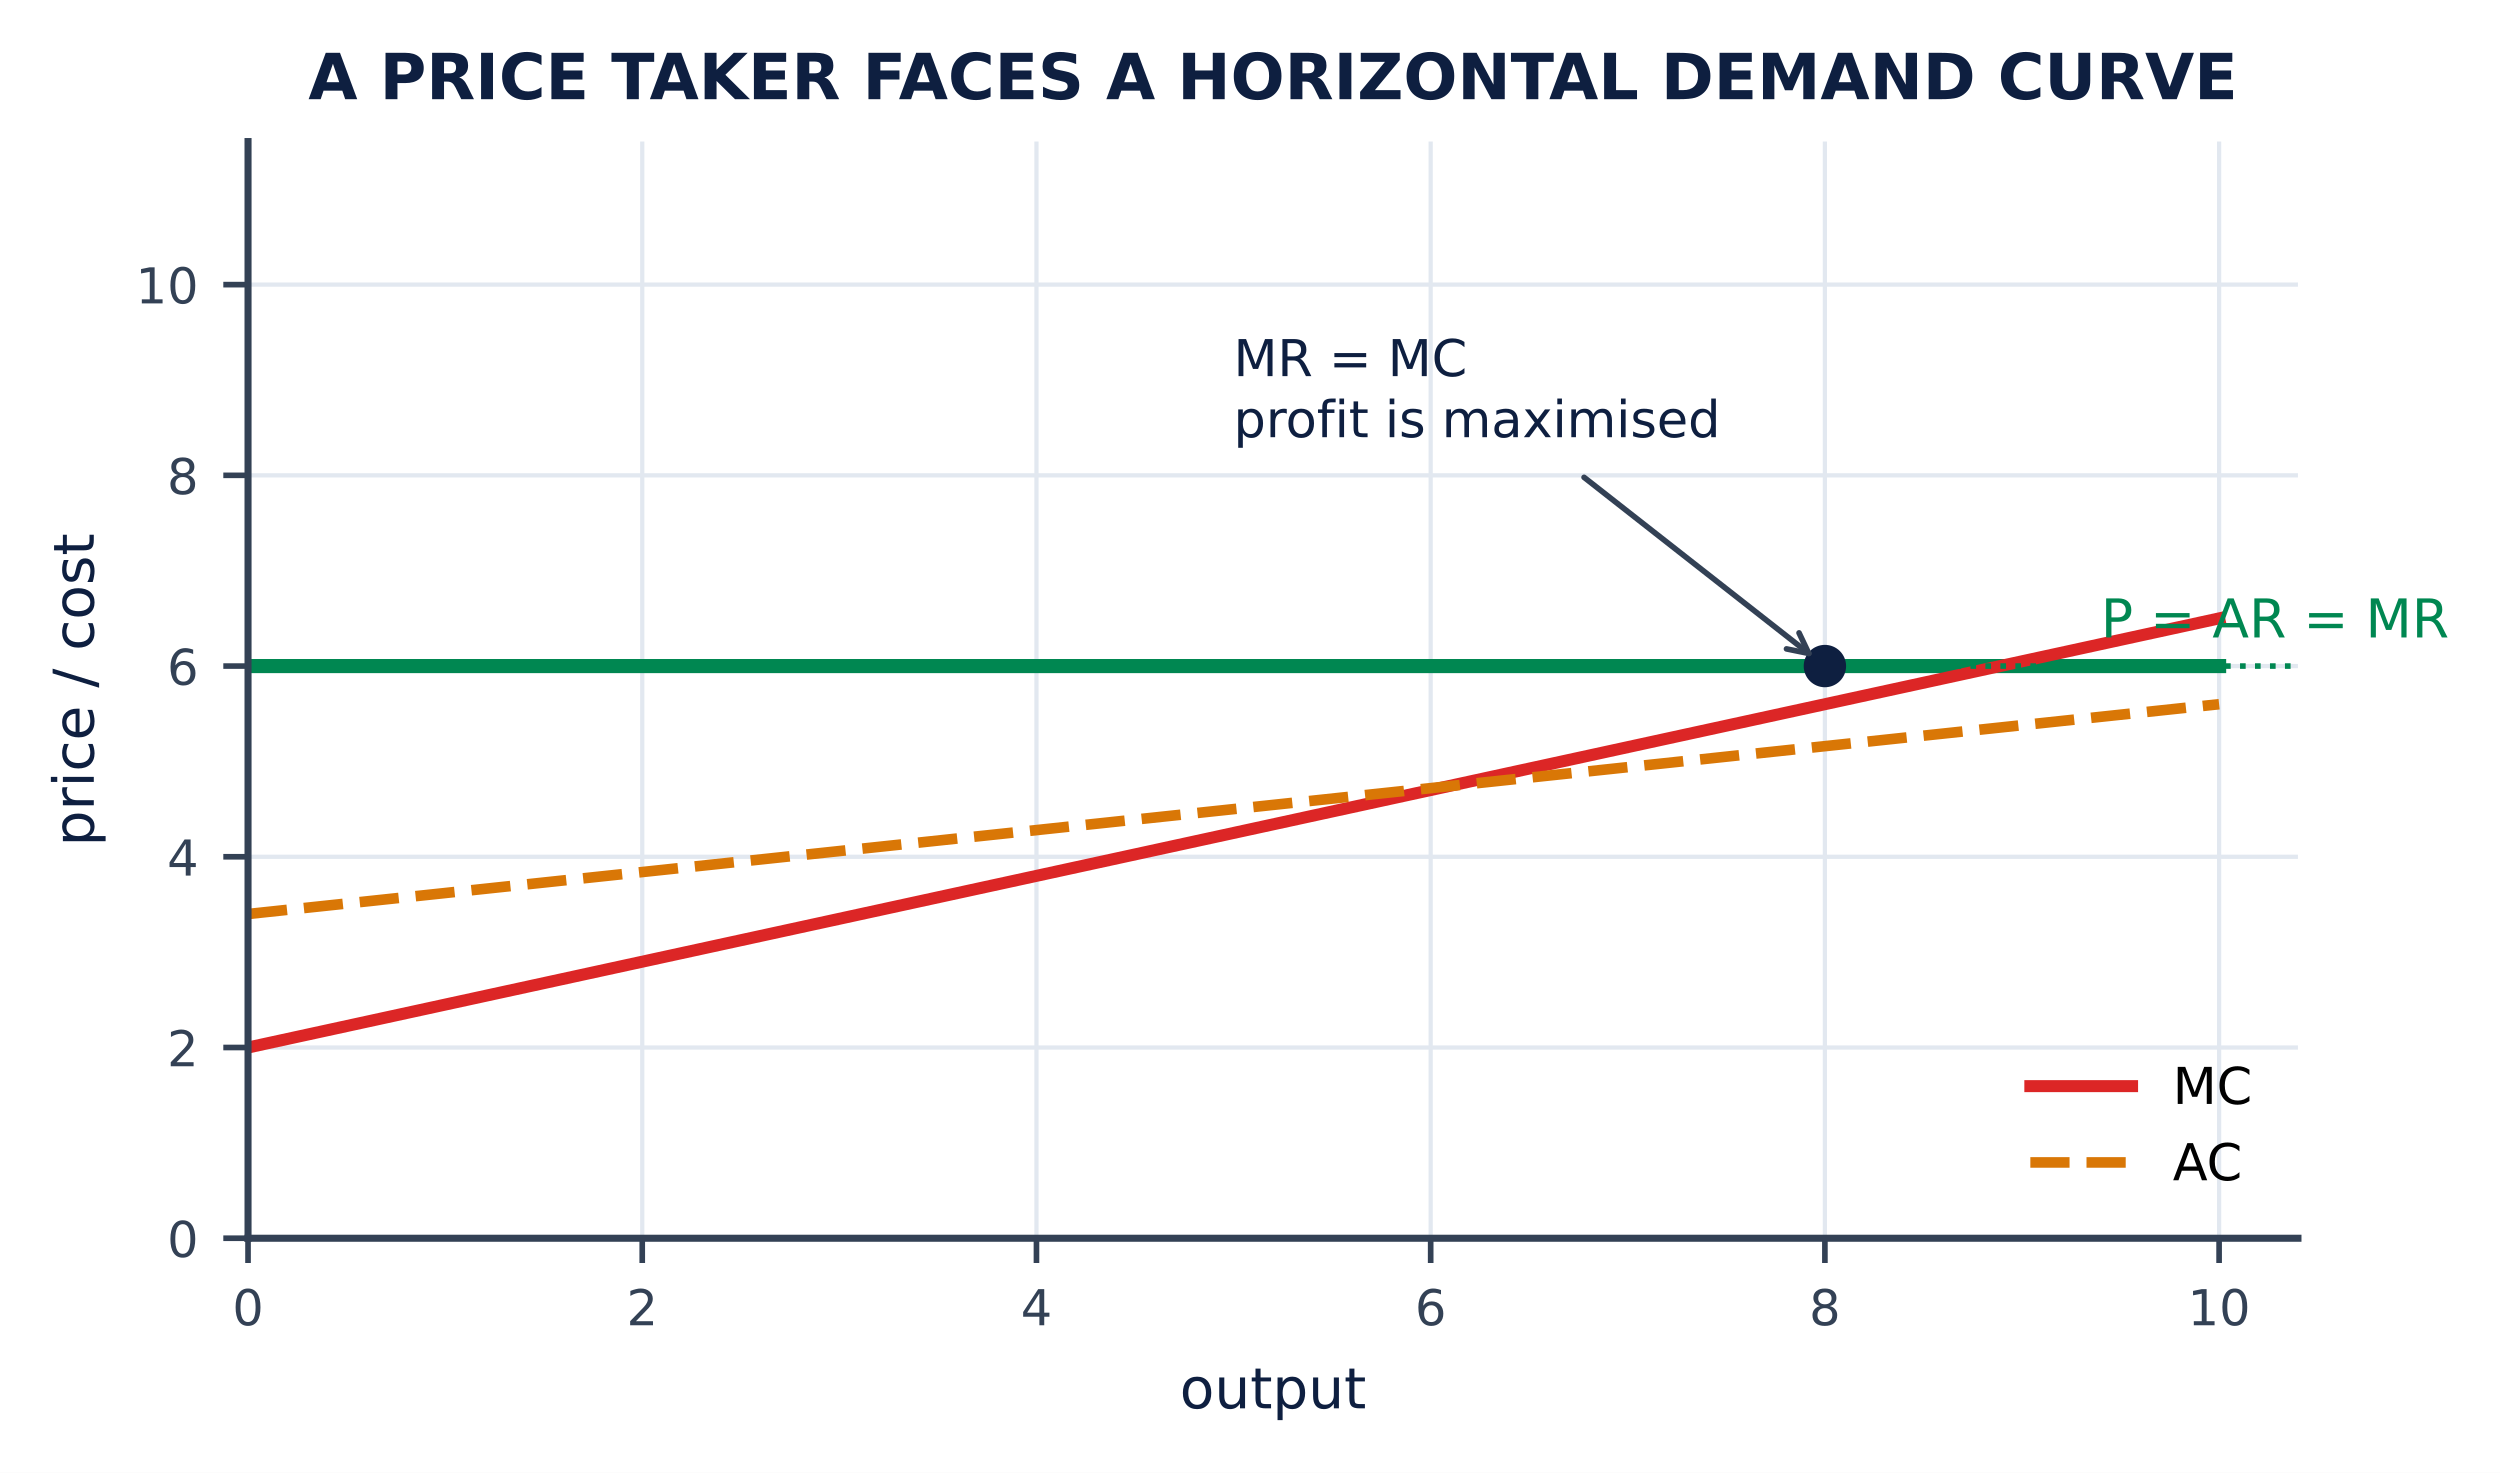
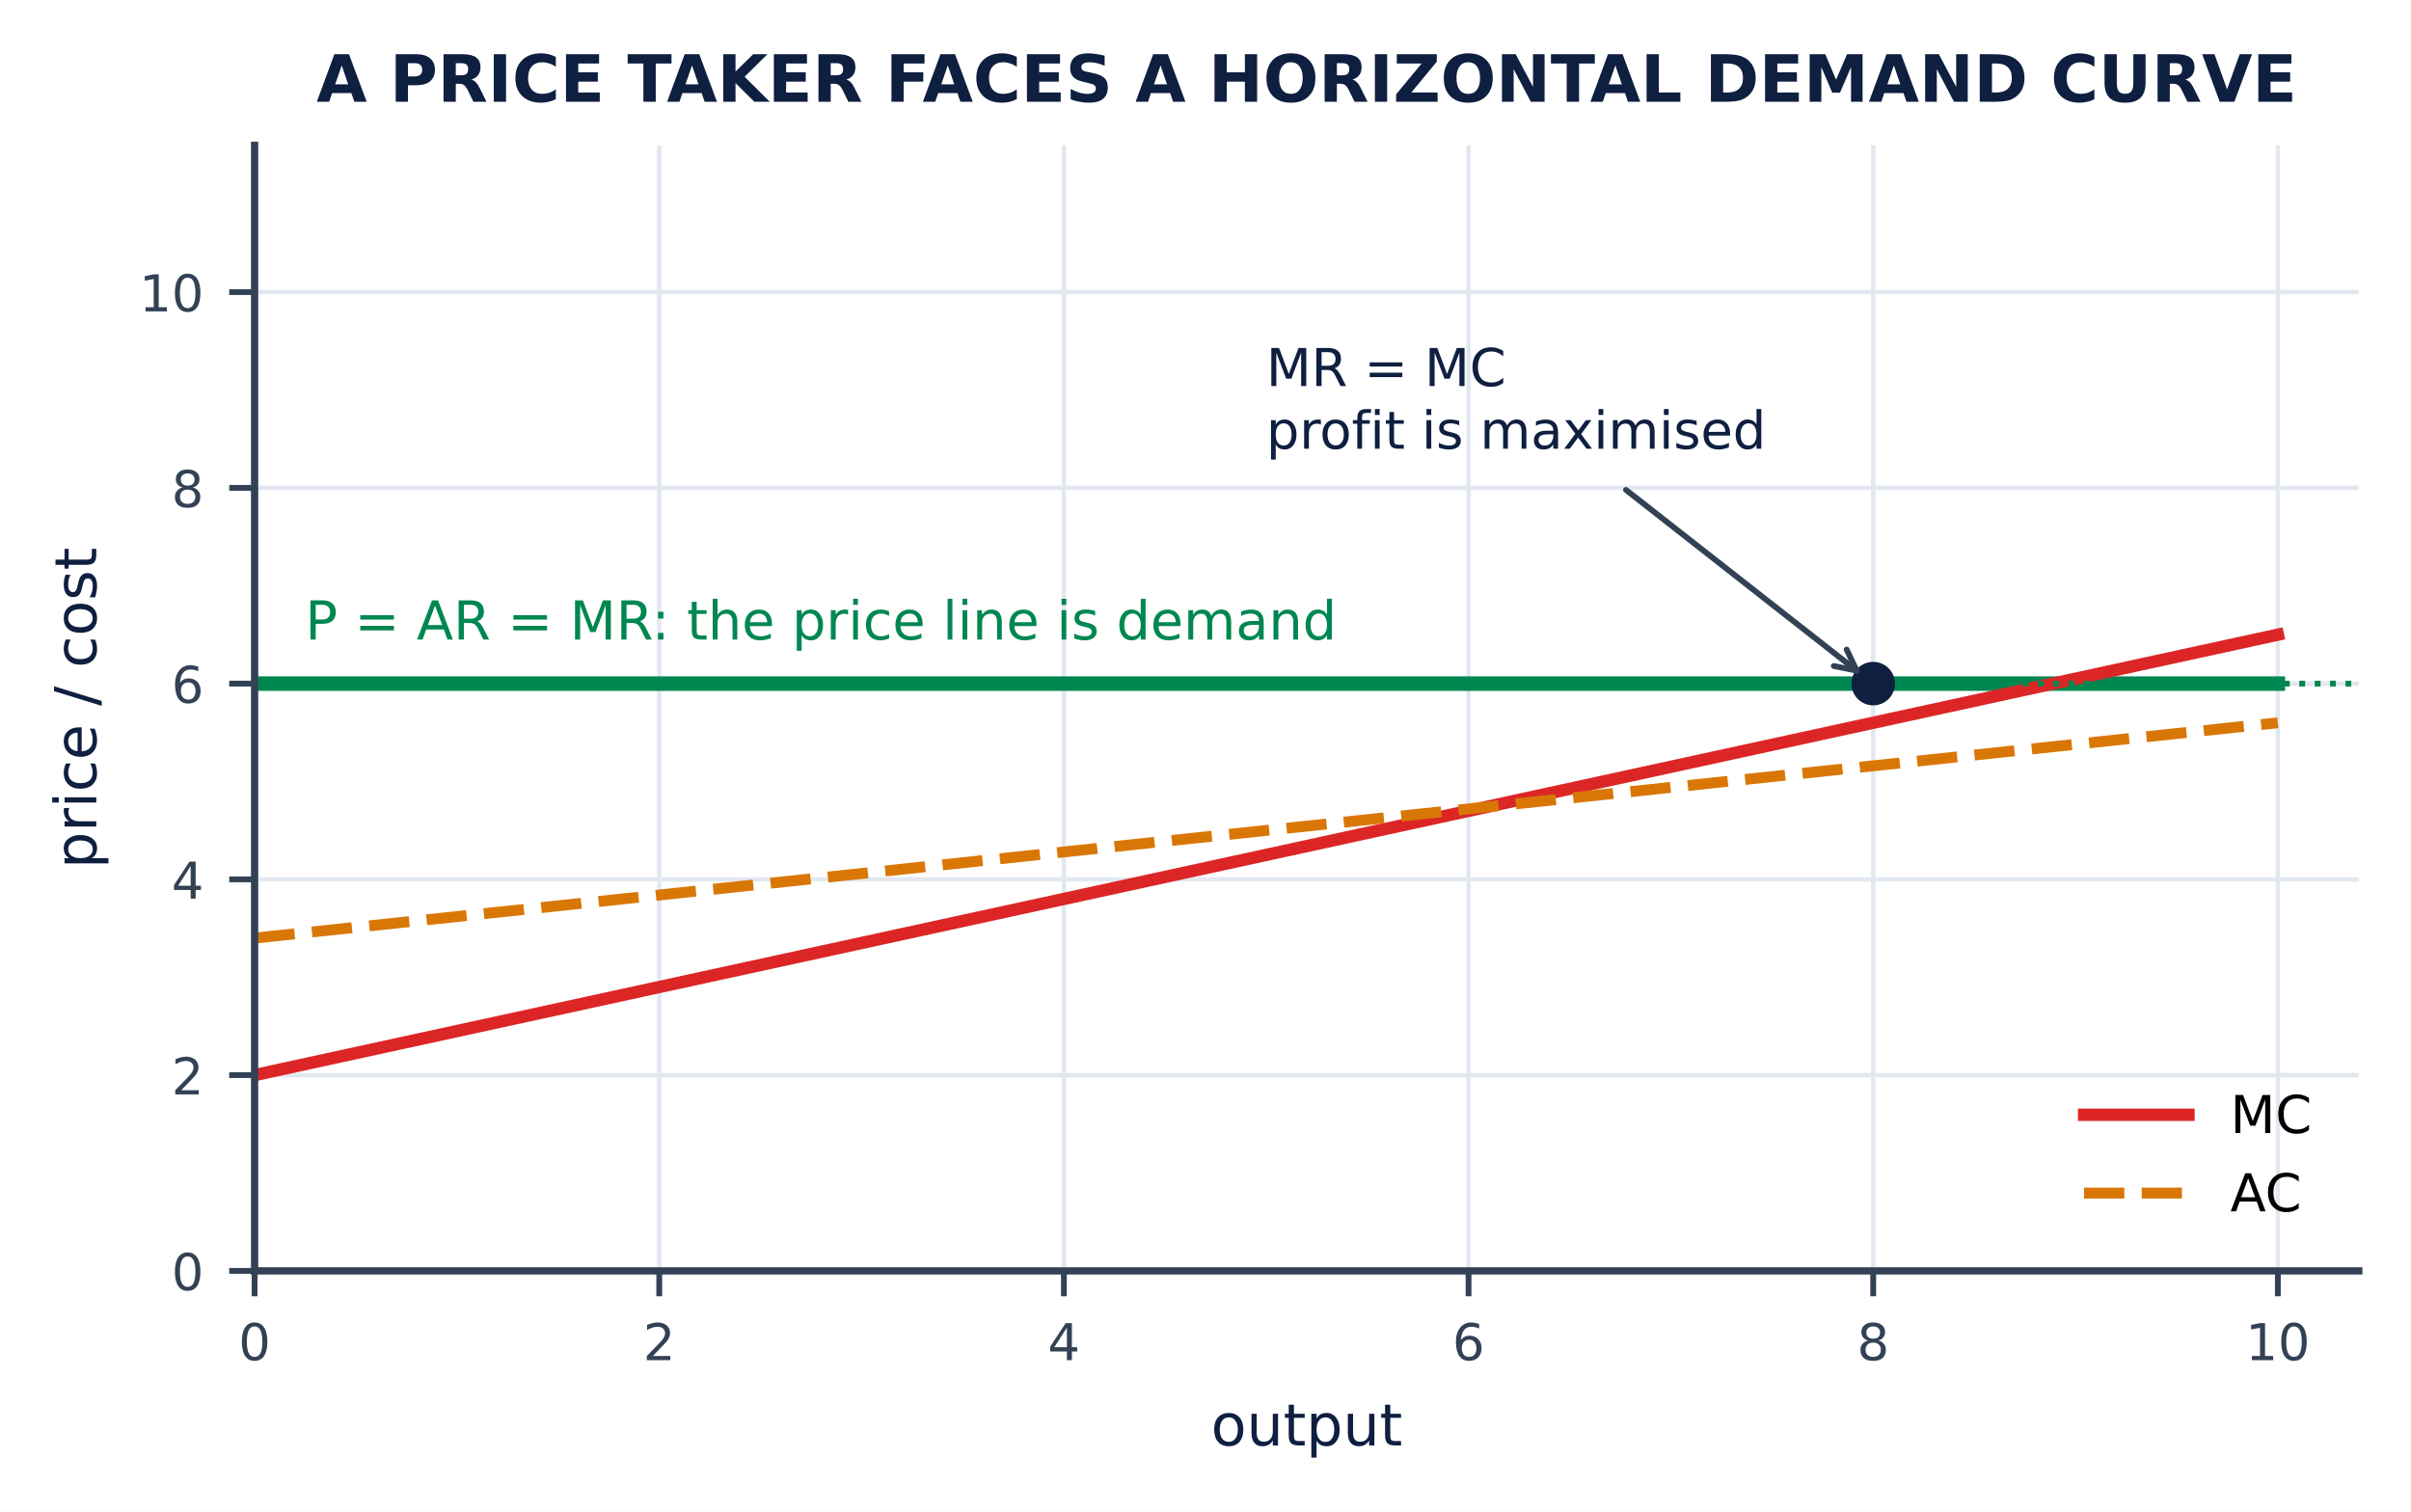
- <svg xmlns="http://www.w3.org/2000/svg" xmlns:xlink="http://www.w3.org/1999/xlink" width="353.867pt" height="208.47pt" viewBox="0 0 353.867 208.47" version="1.1">
+ <svg xmlns="http://www.w3.org/2000/svg" xmlns:xlink="http://www.w3.org/1999/xlink" width="332.468pt" height="208.47pt" viewBox="0 0 332.468 208.47" version="1.1">
  <defs>
    <style type="text/css">*{stroke-linejoin: round; stroke-linecap: butt}</style>
  </defs>
  <g id="figure_1">
    <g id="patch_1">
-       <path d="M 0 208.47  L 353.867 208.47  L 353.867 0  L 0 0  z " style="fill: #ffffff" />
+       <path d="M 0 208.47  L 332.468 208.47  L 332.468 0  L 0 0  z " style="fill: #ffffff" />
    </g>
    <g id="axes_1">
      <g id="patch_2">
        <path d="M 35.108 175.27  L 325.268 175.27  L 325.268 20.038  L 35.108 20.038  z " style="fill: #ffffff" />
      </g>
      <g id="matplotlib.axis_1">
        <g id="xtick_1">
          <g id="line2d_1">
            <path d="M 35.108 175.27  L 35.108 20.038  " clip-path="url(#pbc233b9532)" style="fill: none; stroke: #e2e8f0; stroke-width: 0.6; stroke-linecap: square" />
          </g>
          <g id="line2d_2">
            <defs>
              <path id="m8ef72950b3" d="M 0 0  L 0 3.5  " style="stroke: #334155; stroke-width: 0.8" />
            </defs>
            <g>
              <use xlink:href="#m8ef72950b3" x="35.108" y="175.27" style="fill: #334155; stroke: #334155; stroke-width: 0.8" />
            </g>
          </g>
          <g id="text_1">
            <text style="font-size: 7px; font-family: 'DejaVu Sans'; text-anchor: middle; fill: #334155" x="35.108" y="187.588" transform="rotate(-0 35.10813 187.5882)">0</text>
          </g>
        </g>
        <g id="xtick_2">
          <g id="line2d_3">
            <path d="M 90.908 175.27  L 90.908 20.038  " clip-path="url(#pbc233b9532)" style="fill: none; stroke: #e2e8f0; stroke-width: 0.6; stroke-linecap: square" />
          </g>
          <g id="line2d_4">
            <g>
              <use xlink:href="#m8ef72950b3" x="90.908" y="175.27" style="fill: #334155; stroke: #334155; stroke-width: 0.8" />
            </g>
          </g>
          <g id="text_2">
            <text style="font-size: 7px; font-family: 'DejaVu Sans'; text-anchor: middle; fill: #334155" x="90.908" y="187.588" transform="rotate(-0 90.90812 187.5882)">2</text>
          </g>
        </g>
        <g id="xtick_3">
          <g id="line2d_5">
            <path d="M 146.708 175.27  L 146.708 20.038  " clip-path="url(#pbc233b9532)" style="fill: none; stroke: #e2e8f0; stroke-width: 0.6; stroke-linecap: square" />
          </g>
          <g id="line2d_6">
            <g>
              <use xlink:href="#m8ef72950b3" x="146.708" y="175.27" style="fill: #334155; stroke: #334155; stroke-width: 0.8" />
            </g>
          </g>
          <g id="text_3">
            <text style="font-size: 7px; font-family: 'DejaVu Sans'; text-anchor: middle; fill: #334155" x="146.708" y="187.588" transform="rotate(-0 146.7081 187.5882)">4</text>
          </g>
        </g>
        <g id="xtick_4">
          <g id="line2d_7">
            <path d="M 202.508 175.27  L 202.508 20.038  " clip-path="url(#pbc233b9532)" style="fill: none; stroke: #e2e8f0; stroke-width: 0.6; stroke-linecap: square" />
          </g>
          <g id="line2d_8">
            <g>
              <use xlink:href="#m8ef72950b3" x="202.508" y="175.27" style="fill: #334155; stroke: #334155; stroke-width: 0.8" />
            </g>
          </g>
          <g id="text_4">
            <text style="font-size: 7px; font-family: 'DejaVu Sans'; text-anchor: middle; fill: #334155" x="202.508" y="187.588" transform="rotate(-0 202.5081 187.5882)">6</text>
          </g>
        </g>
        <g id="xtick_5">
          <g id="line2d_9">
            <path d="M 258.308 175.27  L 258.308 20.038  " clip-path="url(#pbc233b9532)" style="fill: none; stroke: #e2e8f0; stroke-width: 0.6; stroke-linecap: square" />
          </g>
          <g id="line2d_10">
            <g>
              <use xlink:href="#m8ef72950b3" x="258.308" y="175.27" style="fill: #334155; stroke: #334155; stroke-width: 0.8" />
            </g>
          </g>
          <g id="text_5">
            <text style="font-size: 7px; font-family: 'DejaVu Sans'; text-anchor: middle; fill: #334155" x="258.308" y="187.588" transform="rotate(-0 258.3081 187.5882)">8</text>
          </g>
        </g>
        <g id="xtick_6">
          <g id="line2d_11">
            <path d="M 314.108 175.27  L 314.108 20.038  " clip-path="url(#pbc233b9532)" style="fill: none; stroke: #e2e8f0; stroke-width: 0.6; stroke-linecap: square" />
          </g>
          <g id="line2d_12">
            <g>
              <use xlink:href="#m8ef72950b3" x="314.108" y="175.27" style="fill: #334155; stroke: #334155; stroke-width: 0.8" />
            </g>
          </g>
          <g id="text_6">
            <text style="font-size: 7px; font-family: 'DejaVu Sans'; text-anchor: middle; fill: #334155" x="314.108" y="187.588" transform="rotate(-0 314.1081 187.5882)">10</text>
          </g>
        </g>
        <g id="text_7">
          <text style="font-size: 8px; font-family: 'DejaVu Sans'; text-anchor: middle; fill: #0e1f40" x="180.188" y="199.348" transform="rotate(-0 180.1881 199.348)">output</text>
        </g>
      </g>
      <g id="matplotlib.axis_2">
        <g id="ytick_1">
          <g id="line2d_13">
            <path d="M 35.108 175.27  L 325.268 175.27  " clip-path="url(#pbc233b9532)" style="fill: none; stroke: #e2e8f0; stroke-width: 0.6; stroke-linecap: square" />
          </g>
          <g id="line2d_14">
            <defs>
              <path id="ma2e27340b0" d="M 0 0  L -3.5 0  " style="stroke: #334155; stroke-width: 0.8" />
            </defs>
            <g>
              <use xlink:href="#ma2e27340b0" x="35.108" y="175.27" style="fill: #334155; stroke: #334155; stroke-width: 0.8" />
            </g>
          </g>
          <g id="text_8">
            <text style="font-size: 7px; font-family: 'DejaVu Sans'; text-anchor: end; fill: #334155" x="28.108" y="177.929" transform="rotate(-0 28.10813 177.9291)">0</text>
          </g>
        </g>
        <g id="ytick_2">
          <g id="line2d_15">
            <path d="M 35.108 148.273  L 325.268 148.273  " clip-path="url(#pbc233b9532)" style="fill: none; stroke: #e2e8f0; stroke-width: 0.6; stroke-linecap: square" />
          </g>
          <g id="line2d_16">
            <g>
              <use xlink:href="#ma2e27340b0" x="35.108" y="148.273" style="fill: #334155; stroke: #334155; stroke-width: 0.8" />
            </g>
          </g>
          <g id="text_9">
            <text style="font-size: 7px; font-family: 'DejaVu Sans'; text-anchor: end; fill: #334155" x="28.108" y="150.932" transform="rotate(-0 28.10813 150.9322)">2</text>
          </g>
        </g>
        <g id="ytick_3">
          <g id="line2d_17">
            <path d="M 35.108 121.276  L 325.268 121.276  " clip-path="url(#pbc233b9532)" style="fill: none; stroke: #e2e8f0; stroke-width: 0.6; stroke-linecap: square" />
          </g>
          <g id="line2d_18">
            <g>
              <use xlink:href="#ma2e27340b0" x="35.108" y="121.276" style="fill: #334155; stroke: #334155; stroke-width: 0.8" />
            </g>
          </g>
          <g id="text_10">
            <text style="font-size: 7px; font-family: 'DejaVu Sans'; text-anchor: end; fill: #334155" x="28.108" y="123.935" transform="rotate(-0 28.10813 123.9353)">4</text>
          </g>
        </g>
        <g id="ytick_4">
          <g id="line2d_19">
            <path d="M 35.108 94.279  L 325.268 94.279  " clip-path="url(#pbc233b9532)" style="fill: none; stroke: #e2e8f0; stroke-width: 0.6; stroke-linecap: square" />
          </g>
          <g id="line2d_20">
            <g>
              <use xlink:href="#ma2e27340b0" x="35.108" y="94.279" style="fill: #334155; stroke: #334155; stroke-width: 0.8" />
            </g>
          </g>
          <g id="text_11">
            <text style="font-size: 7px; font-family: 'DejaVu Sans'; text-anchor: end; fill: #334155" x="28.108" y="96.938" transform="rotate(-0 28.10813 96.93846)">6</text>
          </g>
        </g>
        <g id="ytick_5">
          <g id="line2d_21">
            <path d="M 35.108 67.282  L 325.268 67.282  " clip-path="url(#pbc233b9532)" style="fill: none; stroke: #e2e8f0; stroke-width: 0.6; stroke-linecap: square" />
          </g>
          <g id="line2d_22">
            <g>
              <use xlink:href="#ma2e27340b0" x="35.108" y="67.282" style="fill: #334155; stroke: #334155; stroke-width: 0.8" />
            </g>
          </g>
          <g id="text_12">
            <text style="font-size: 7px; font-family: 'DejaVu Sans'; text-anchor: end; fill: #334155" x="28.108" y="69.942" transform="rotate(-0 28.10813 69.94159)">8</text>
          </g>
        </g>
        <g id="ytick_6">
          <g id="line2d_23">
            <path d="M 35.108 40.286  L 325.268 40.286  " clip-path="url(#pbc233b9532)" style="fill: none; stroke: #e2e8f0; stroke-width: 0.6; stroke-linecap: square" />
          </g>
          <g id="line2d_24">
            <g>
              <use xlink:href="#ma2e27340b0" x="35.108" y="40.286" style="fill: #334155; stroke: #334155; stroke-width: 0.8" />
            </g>
          </g>
          <g id="text_13">
            <text style="font-size: 7px; font-family: 'DejaVu Sans'; text-anchor: end; fill: #334155" x="28.108" y="42.945" transform="rotate(-0 28.10813 42.94472)">10</text>
          </g>
        </g>
        <g id="text_14">
          <text style="font-size: 8px; font-family: 'DejaVu Sans'; text-anchor: middle; fill: #0e1f40" x="13.279" y="97.654" transform="rotate(-90 13.27875 97.65389)">price / cost</text>
        </g>
      </g>
      <g id="line2d_25">
        <path d="M 35.108 94.279  L 37.926 94.279  L 40.744 94.279  L 43.563 94.279  L 46.381 94.279  L 49.199 94.279  L 52.017 94.279  L 54.835 94.279  L 57.654 94.279  L 60.472 94.279  L 63.29 94.279  L 66.108 94.279  L 68.926 94.279  L 71.744 94.279  L 74.563 94.279  L 77.381 94.279  L 80.199 94.279  L 83.017 94.279  L 85.835 94.279  L 88.654 94.279  L 91.472 94.279  L 94.29 94.279  L 97.108 94.279  L 99.926 94.279  L 102.744 94.279  L 105.563 94.279  L 108.381 94.279  L 111.199 94.279  L 114.017 94.279  L 116.835 94.279  L 119.654 94.279  L 122.472 94.279  L 125.29 94.279  L 128.108 94.279  L 130.926 94.279  L 133.744 94.279  L 136.563 94.279  L 139.381 94.279  L 142.199 94.279  L 145.017 94.279  L 147.835 94.279  L 150.654 94.279  L 153.472 94.279  L 156.29 94.279  L 159.108 94.279  L 161.926 94.279  L 164.744 94.279  L 167.563 94.279  L 170.381 94.279  L 173.199 94.279  L 176.017 94.279  L 178.835 94.279  L 181.654 94.279  L 184.472 94.279  L 187.29 94.279  L 190.108 94.279  L 192.926 94.279  L 195.744 94.279  L 198.563 94.279  L 201.381 94.279  L 204.199 94.279  L 207.017 94.279  L 209.835 94.279  L 212.654 94.279  L 215.472 94.279  L 218.29 94.279  L 221.108 94.279  L 223.926 94.279  L 226.744 94.279  L 229.563 94.279  L 232.381 94.279  L 235.199 94.279  L 238.017 94.279  L 240.835 94.279  L 243.654 94.279  L 246.472 94.279  L 249.29 94.279  L 252.108 94.279  L 254.926 94.279  L 257.744 94.279  L 260.563 94.279  L 263.381 94.279  L 266.199 94.279  L 269.017 94.279  L 271.835 94.279  L 274.654 94.279  L 277.472 94.279  L 280.29 94.279  L 283.108 94.279  L 285.926 94.279  L 288.744 94.279  L 291.563 94.279  L 294.381 94.279  L 297.199 94.279  L 300.017 94.279  L 302.835 94.279  L 305.654 94.279  L 308.472 94.279  L 311.29 94.279  L 314.108 94.279  " clip-path="url(#pbc233b9532)" style="fill: none; stroke: #008751; stroke-width: 2; stroke-linecap: square" />
      </g>
      <g id="line2d_26">
        <path d="M 35.108 148.273  L 37.926 147.659  L 40.744 147.046  L 43.563 146.432  L 46.381 145.819  L 49.199 145.205  L 52.017 144.592  L 54.835 143.978  L 57.654 143.364  L 60.472 142.751  L 63.29 142.137  L 66.108 141.524  L 68.926 140.91  L 71.744 140.297  L 74.563 139.683  L 77.381 139.07  L 80.199 138.456  L 83.017 137.842  L 85.835 137.229  L 88.654 136.615  L 91.472 136.002  L 94.29 135.388  L 97.108 134.775  L 99.926 134.161  L 102.744 133.547  L 105.563 132.934  L 108.381 132.32  L 111.199 131.707  L 114.017 131.093  L 116.835 130.48  L 119.654 129.866  L 122.472 129.252  L 125.29 128.639  L 128.108 128.025  L 130.926 127.412  L 133.744 126.798  L 136.563 126.185  L 139.381 125.571  L 142.199 124.958  L 145.017 124.344  L 147.835 123.73  L 150.654 123.117  L 153.472 122.503  L 156.29 121.89  L 159.108 121.276  L 161.926 120.663  L 164.744 120.049  L 167.563 119.435  L 170.381 118.822  L 173.199 118.208  L 176.017 117.595  L 178.835 116.981  L 181.654 116.368  L 184.472 115.754  L 187.29 115.14  L 190.108 114.527  L 192.926 113.913  L 195.744 113.3  L 198.563 112.686  L 201.381 112.073  L 204.199 111.459  L 207.017 110.846  L 209.835 110.232  L 212.654 109.618  L 215.472 109.005  L 218.29 108.391  L 221.108 107.778  L 223.926 107.164  L 226.744 106.551  L 229.563 105.937  L 232.381 105.323  L 235.199 104.71  L 238.017 104.096  L 240.835 103.483  L 243.654 102.869  L 246.472 102.256  L 249.29 101.642  L 252.108 101.028  L 254.926 100.415  L 257.744 99.801  L 260.563 99.188  L 263.381 98.574  L 266.199 97.961  L 269.017 97.347  L 271.835 96.734  L 274.654 96.12  L 277.472 95.506  L 280.29 94.893  L 283.108 94.279  L 285.926 93.666  L 288.744 93.052  L 291.563 92.439  L 294.381 91.825  L 297.199 91.211  L 300.017 90.598  L 302.835 89.984  L 305.654 89.371  L 308.472 88.757  L 311.29 88.144  L 314.108 87.53  " clip-path="url(#pbc233b9532)" style="fill: none; stroke: #dc2626; stroke-width: 1.7; stroke-linecap: square" />
      </g>
      <g id="line2d_27">
        <path d="M 35.108 129.375  L 37.926 129.075  L 40.744 128.775  L 43.563 128.475  L 46.381 128.175  L 49.199 127.875  L 52.017 127.575  L 54.835 127.275  L 57.654 126.975  L 60.472 126.676  L 63.29 126.376  L 66.108 126.076  L 68.926 125.776  L 71.744 125.476  L 74.563 125.176  L 77.381 124.876  L 80.199 124.576  L 83.017 124.276  L 85.835 123.976  L 88.654 123.676  L 91.472 123.376  L 94.29 123.076  L 97.108 122.776  L 99.926 122.476  L 102.744 122.176  L 105.563 121.876  L 108.381 121.576  L 111.199 121.276  L 114.017 120.976  L 116.835 120.676  L 119.654 120.376  L 122.472 120.076  L 125.29 119.776  L 128.108 119.476  L 130.926 119.176  L 133.744 118.876  L 136.563 118.576  L 139.381 118.276  L 142.199 117.977  L 145.017 117.677  L 147.835 117.377  L 150.654 117.077  L 153.472 116.777  L 156.29 116.477  L 159.108 116.177  L 161.926 115.877  L 164.744 115.577  L 167.563 115.277  L 170.381 114.977  L 173.199 114.677  L 176.017 114.377  L 178.835 114.077  L 181.654 113.777  L 184.472 113.477  L 187.29 113.177  L 190.108 112.877  L 192.926 112.577  L 195.744 112.277  L 198.563 111.977  L 201.381 111.677  L 204.199 111.377  L 207.017 111.077  L 209.835 110.777  L 212.654 110.477  L 215.472 110.177  L 218.29 109.877  L 221.108 109.578  L 223.926 109.278  L 226.744 108.978  L 229.563 108.678  L 232.381 108.378  L 235.199 108.078  L 238.017 107.778  L 240.835 107.478  L 243.654 107.178  L 246.472 106.878  L 249.29 106.578  L 252.108 106.278  L 254.926 105.978  L 257.744 105.678  L 260.563 105.378  L 263.381 105.078  L 266.199 104.778  L 269.017 104.478  L 271.835 104.178  L 274.654 103.878  L 277.472 103.578  L 280.29 103.278  L 283.108 102.978  L 285.926 102.678  L 288.744 102.378  L 291.563 102.078  L 294.381 101.778  L 297.199 101.478  L 300.017 101.178  L 302.835 100.879  L 305.654 100.579  L 308.472 100.279  L 311.29 99.979  L 314.108 99.679  " clip-path="url(#pbc233b9532)" style="fill: none; stroke-dasharray: 5.55,2.4; stroke-dashoffset: 0; stroke: #d97706; stroke-width: 1.5" />
      </g>
      <g id="line2d_28">
        <path d="M 35.108 94.279  L 325.268 94.279  " clip-path="url(#pbc233b9532)" style="fill: none; stroke-dasharray: 0.8,1.32; stroke-dashoffset: 0; stroke: #008751; stroke-width: 0.8" />
      </g>
      <g id="line2d_29">
        <defs>
          <path id="m8e5738903c" d="M 0 2.5  C 0.663 2.5 1.299 2.237 1.768 1.768  C 2.237 1.299 2.5 0.663 2.5 0  C 2.5 -0.663 2.237 -1.299 1.768 -1.768  C 1.299 -2.237 0.663 -2.5 0 -2.5  C -0.663 -2.5 -1.299 -2.237 -1.768 -1.768  C -2.237 -1.299 -2.5 -0.663 -2.5 0  C -2.5 0.663 -2.237 1.299 -1.768 1.768  C -1.299 2.237 -0.663 2.5 0 2.5  z " style="stroke: #0e1f40" />
        </defs>
        <g clip-path="url(#pbc233b9532)">
          <use xlink:href="#m8e5738903c" x="258.308" y="94.279" style="fill: #0e1f40; stroke: #0e1f40" />
        </g>
      </g>
      <g id="patch_3">
        <path d="M 35.108 175.27  L 35.108 20.038  " style="fill: none; stroke: #334155; stroke-linejoin: miter; stroke-linecap: square" />
      </g>
      <g id="patch_4">
        <path d="M 35.108 175.27  L 325.268 175.27  " style="fill: none; stroke: #334155; stroke-linejoin: miter; stroke-linecap: square" />
      </g>
      <g id="text_15">
-         <text style="font-size: 7.6px; font-family: 'DejaVu Sans'; text-anchor: start; fill: #008751" x="297.368" y="90.23" transform="rotate(-0 297.3681 90.22975)">P = AR = MR</text>
+         <text style="font-size: 7.4px; font-family: 'DejaVu Sans'; text-anchor: start; fill: #008751" x="42.083" y="88.205" transform="rotate(-0 42.08313 88.20499)">P = AR = MR: the price line is demand</text>
      </g>
      <g id="patch_5">
        <path d="M 224.221 67.568  Q 240.477 80.307 256.029 92.493  " style="fill: none; stroke: #334155; stroke-width: 0.8; stroke-linecap: round" />
        <path d="M 254.65 89.584  L 256.029 92.493  L 252.874 91.85  " style="fill: none; stroke: #334155; stroke-width: 0.8; stroke-linecap: round" />
      </g>
      <g id="text_16">
        <text style="font-size: 7.2px; font-family: 'DejaVu Sans'; fill: #0e1f40" transform="translate(174.6081 53.24107)">MR = MC</text>
        <text style="font-size: 7.2px; font-family: 'DejaVu Sans'; fill: #0e1f40" transform="translate(174.6081 61.88304)">profit is maximised</text>
      </g>
      <g id="text_17">
        <text style="font-weight: 700; font-size: 9px; font-family: 'DejaVu Sans'; text-anchor: middle; fill: #0e1f40" x="180.188" y="14.038" transform="rotate(-0 180.1881 14.03789)">A PRICE TAKER FACES A HORIZONTAL DEMAND CURVE</text>
      </g>
      <g id="legend_1">
        <g id="line2d_30">
          <path d="M 287.388 153.74  L 294.588 153.74  L 301.788 153.74  " style="fill: none; stroke: #dc2626; stroke-width: 1.7; stroke-linecap: square" />
        </g>
        <g id="text_18">
          <text style="font-size: 7.2px; font-family: 'DejaVu Sans'; text-anchor: start" x="307.548" y="156.26" transform="rotate(-0 307.5482 156.2596)">MC</text>
        </g>
        <g id="line2d_31">
          <path d="M 287.388 164.54  L 294.588 164.54  L 301.788 164.54  " style="fill: none; stroke-dasharray: 5.55,2.4; stroke-dashoffset: 0; stroke: #d97706; stroke-width: 1.5" />
        </g>
        <g id="text_19">
          <text style="font-size: 7.2px; font-family: 'DejaVu Sans'; text-anchor: start" x="307.548" y="167.06" transform="rotate(-0 307.5482 167.0602)">AC</text>
        </g>
      </g>
    </g>
  </g>
  <defs>
    <clipPath id="pbc233b9532">
      <rect x="35.108" y="20.038" width="290.16" height="155.232" />
    </clipPath>
  </defs>
</svg>
